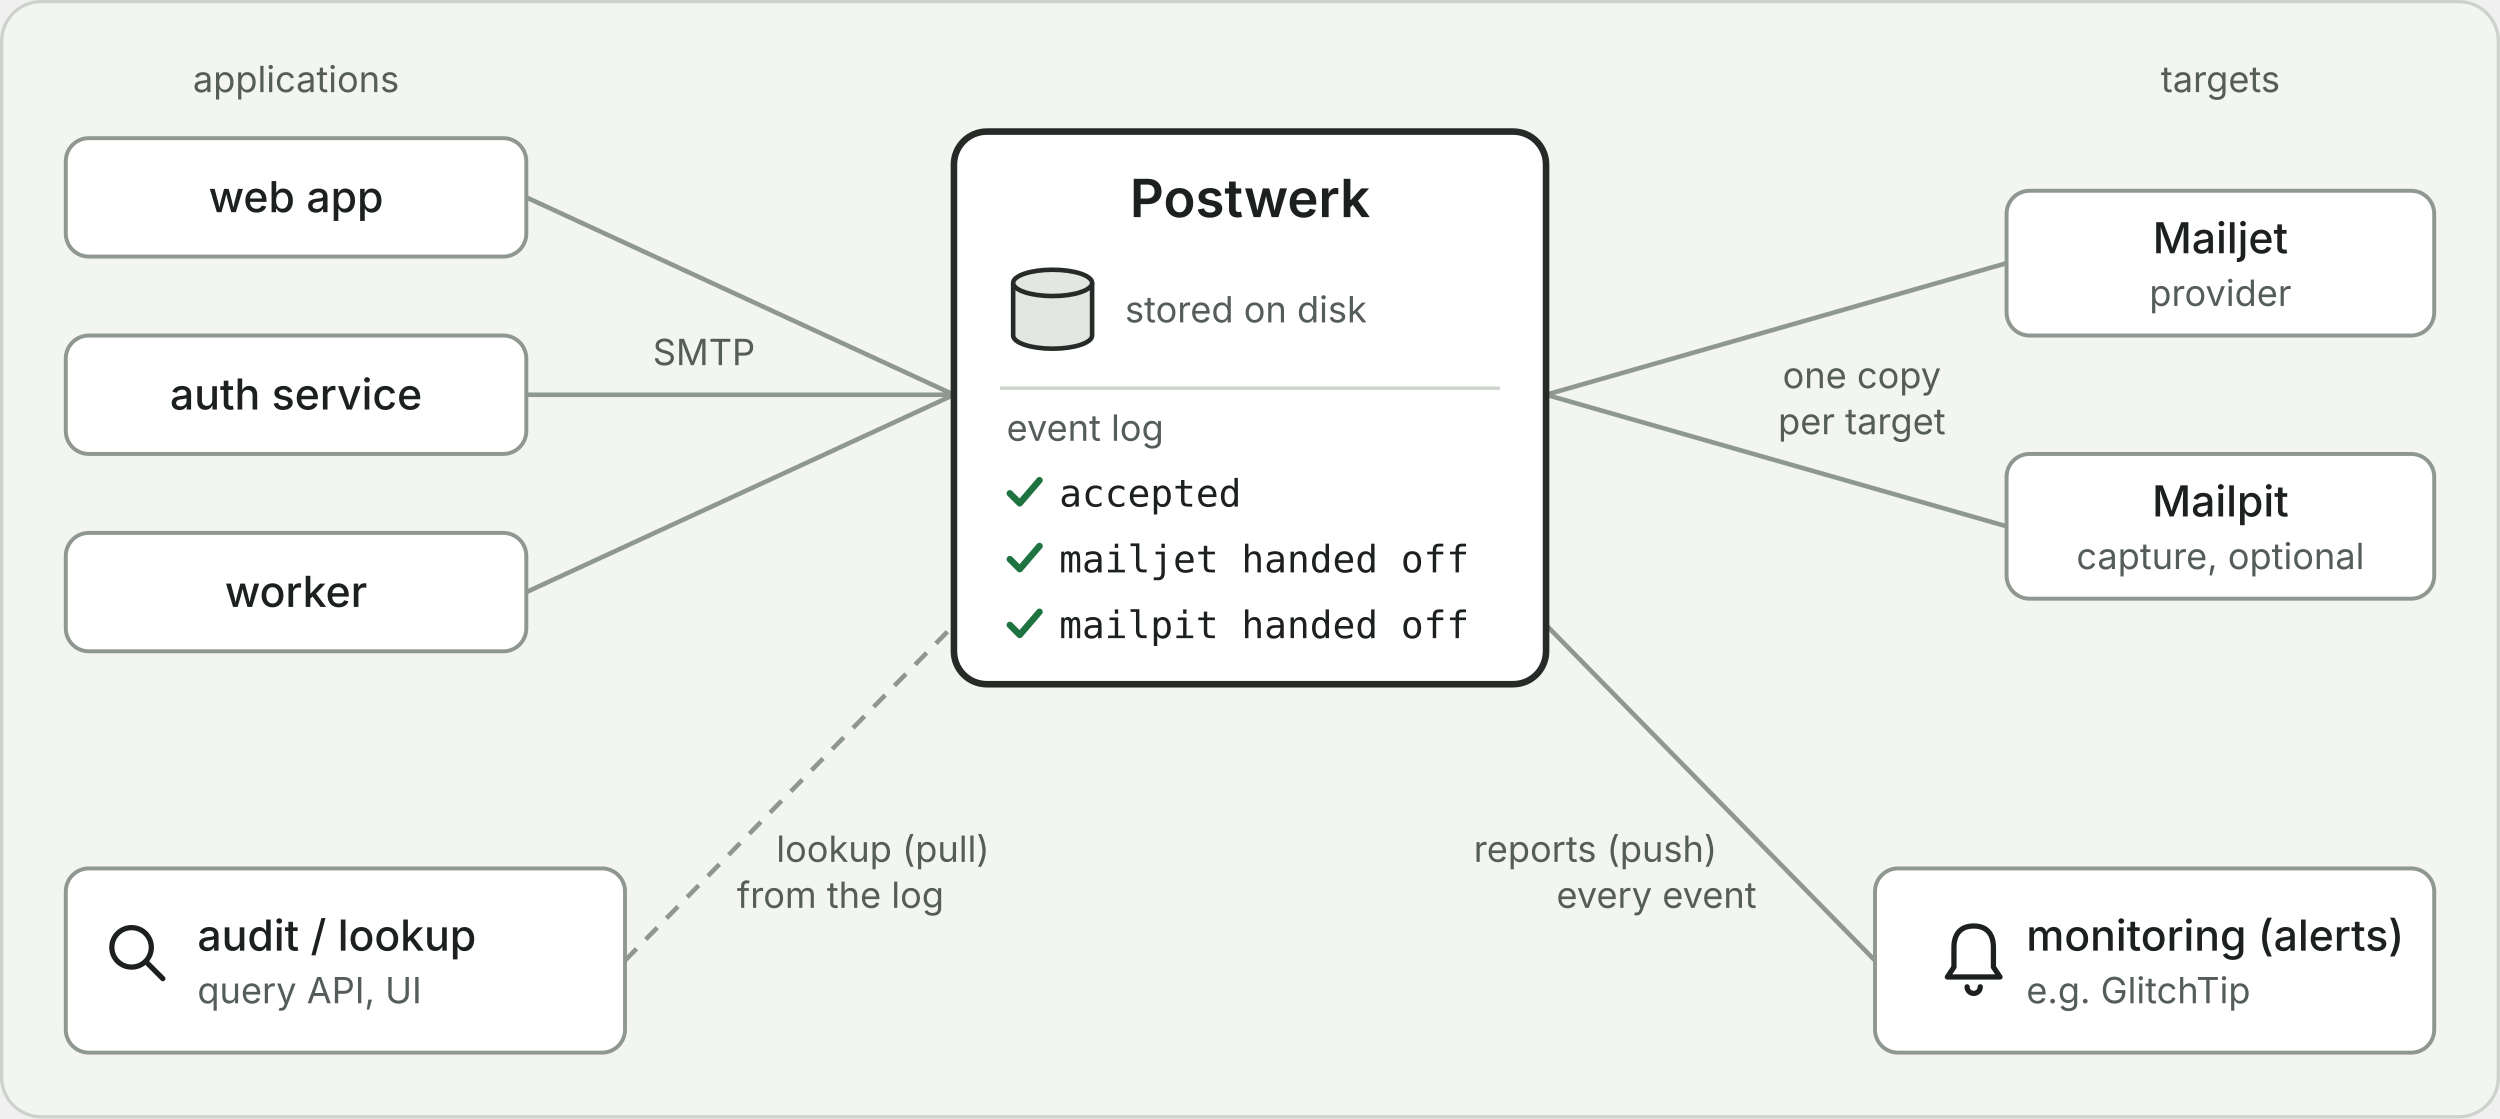
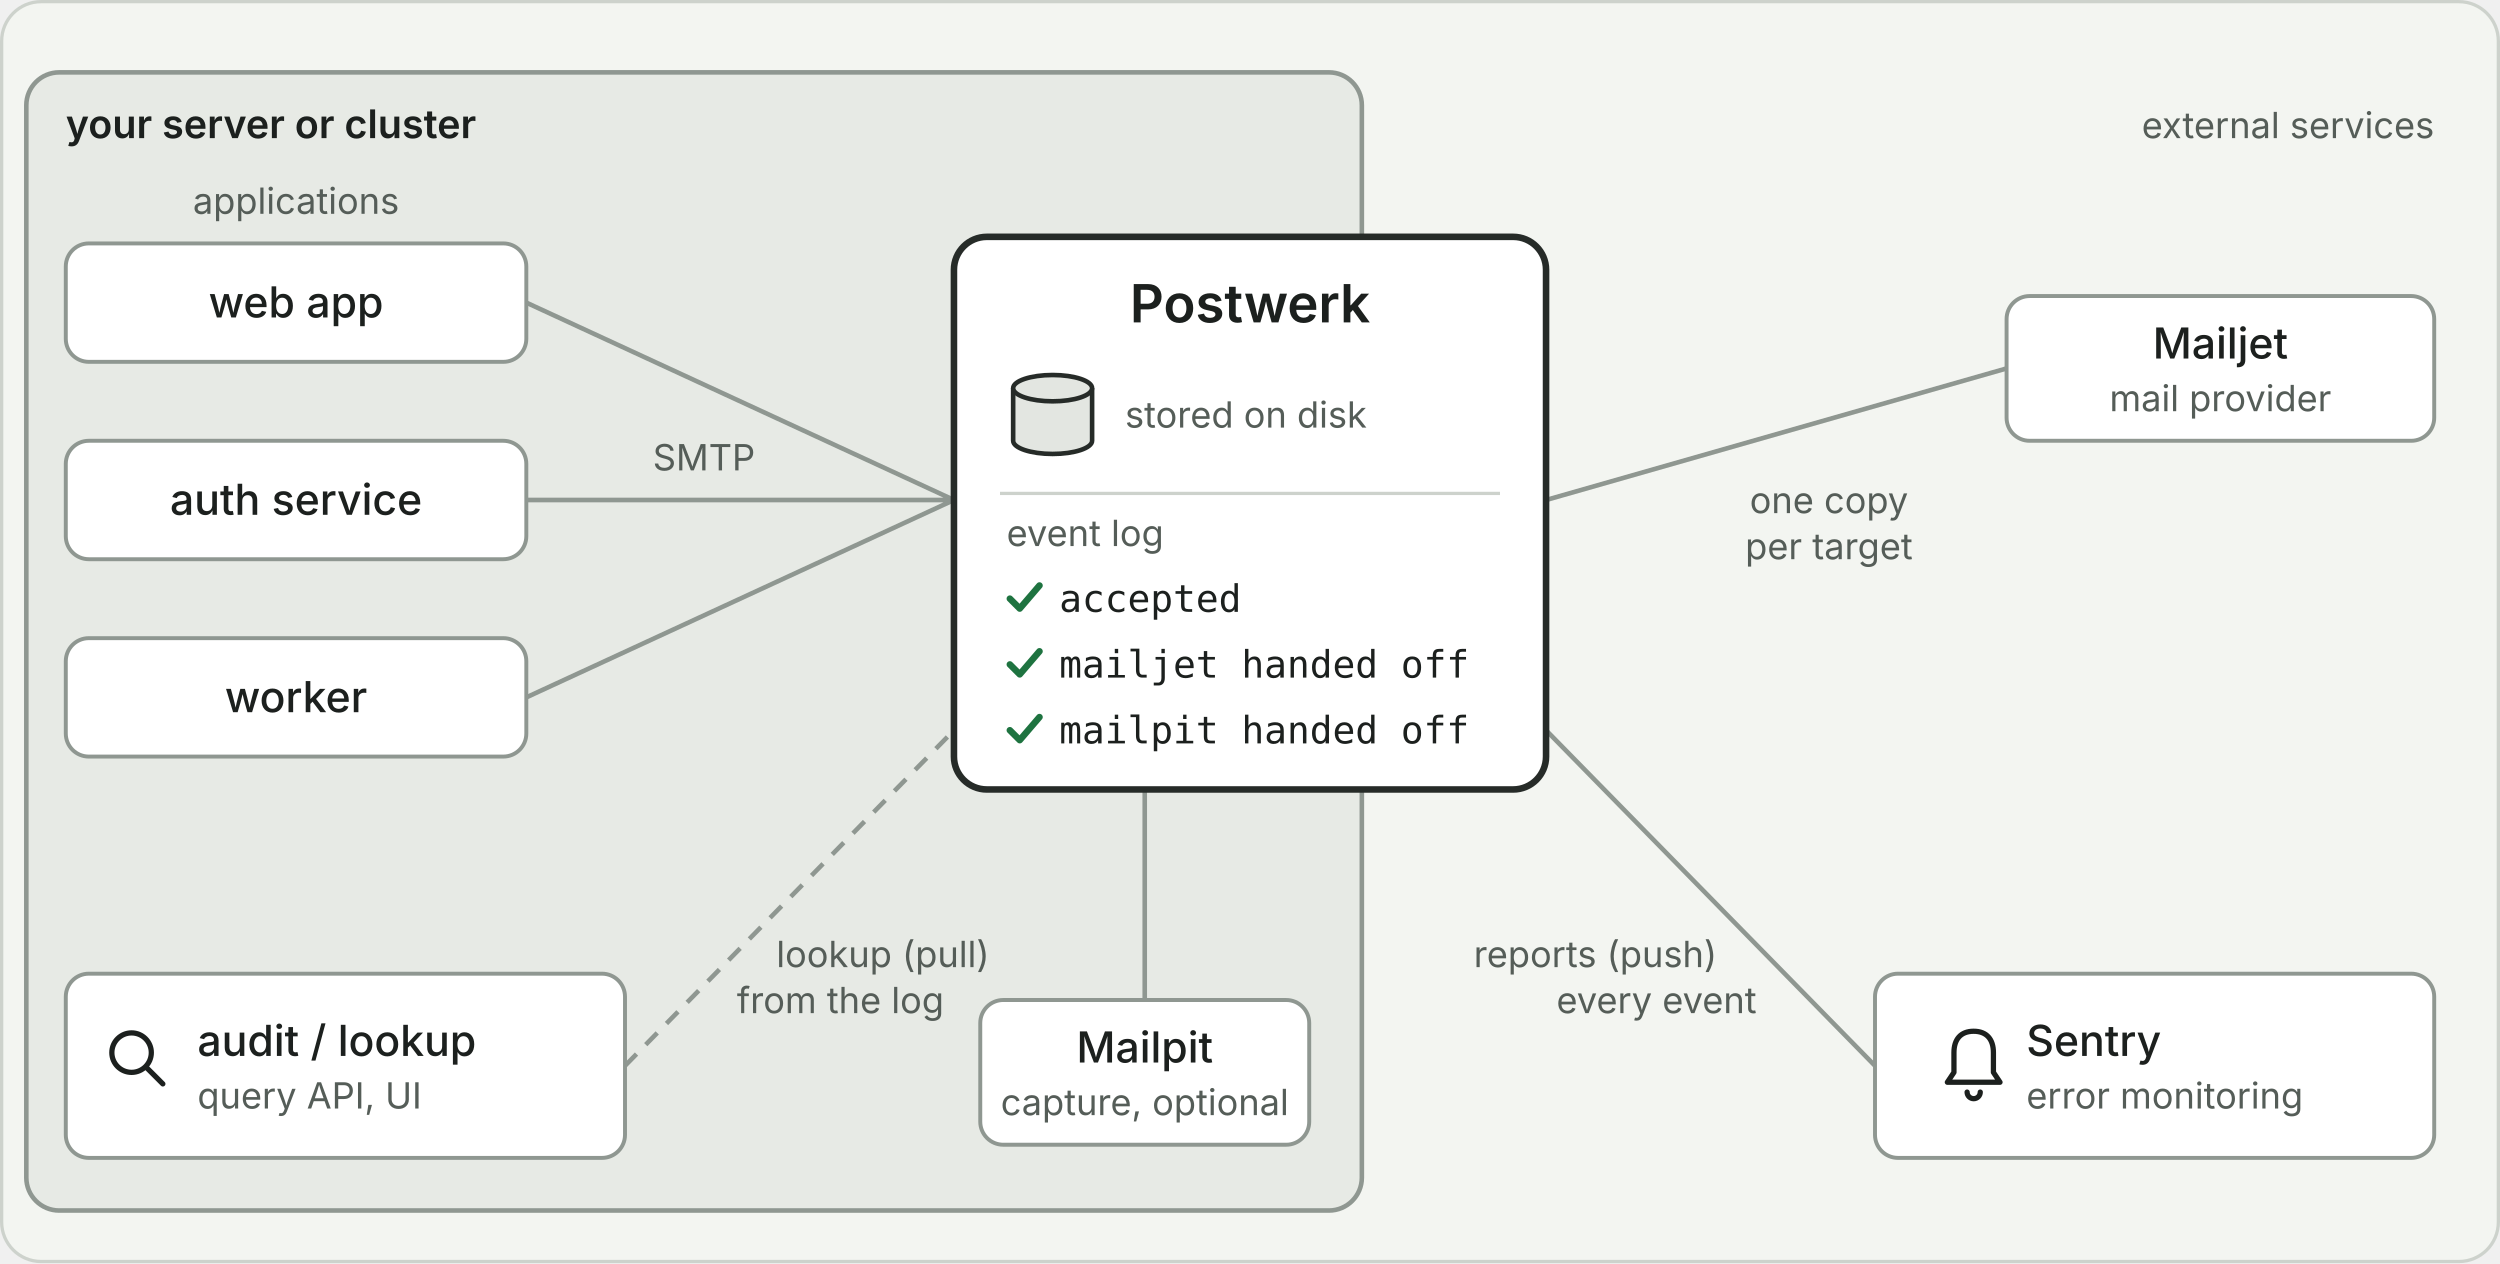
- <svg xmlns="http://www.w3.org/2000/svg" viewBox="0 0 760 340" width="760" height="340" role="img" aria-labelledby="t d">
+ <svg xmlns="http://www.w3.org/2000/svg" viewBox="0 0 760 384" width="760" height="384" role="img" aria-labelledby="t d">
  <style>
    .card   { fill: #f3f5f1; stroke: #cdd2cc; }
+     .zone   { fill: #e7eae5; stroke: #8f9791; stroke-width: 1.4; }
    .box    { fill: #ffffff; stroke: #8f9791; stroke-width: 1.2; }
    .core   { fill: #ffffff; stroke: #262b28; stroke-width: 2; }
    .edge   { fill: none; stroke: #8f9791; stroke-width: 1.4; }
    .plan   { stroke-dasharray: 5 4; }
    .txt    { fill: #1c201e; font: 500 13px system-ui, -apple-system, "Segoe UI", sans-serif; }
    .title  { fill: #1c201e; font: 600 16px system-ui, -apple-system, "Segoe UI", sans-serif; }
+     .zlabel { fill: #1c201e; font: 600 12px system-ui, -apple-system, "Segoe UI", sans-serif; }
    .muted  { fill: #555d58; font: 400 11px system-ui, -apple-system, "Segoe UI", sans-serif; }
    .small  { fill: #555d58; font: 500 10px system-ui, -apple-system, "Segoe UI", sans-serif; }
    .log    { fill: #1c201e; font: 400 11.5px ui-monospace, SFMono-Regular, Menlo, Consolas, monospace; }
    .note   { fill: #1c201e; font: 500 11px system-ui, -apple-system, "Segoe UI", sans-serif; }
    .tick   { fill: none; stroke: #1e7340; stroke-width: 2; stroke-linecap: round; stroke-linejoin: round; }
    .icon   { fill: none; stroke: #1c201e; stroke-width: 1.6; stroke-linecap: round; stroke-linejoin: round; }
    .rule   { stroke: #cdd2cc; stroke-width: 1; }
    .disk   { fill: #e3e6e1; stroke: #262b28; stroke-width: 1.4; }
    .pill   { fill: #f3f5f1; stroke: #8f9791; stroke-width: 1; stroke-dasharray: 3 2; }
    .mail   { fill: #1f5fa8; }
    .evt    { fill: #8f9791; }
    .hl     { fill: none; stroke: #1f5fa8; stroke-width: 2; opacity: 0; }
    .scan   { fill: #1f5fa8; fill-opacity: 0.08; stroke: #1f5fa8; stroke-width: 1.4; opacity: 0; }
    .bad    { fill: #b42318; }
    .badln  { fill: none; stroke: #b42318; stroke-width: 2; stroke-linecap: round; }
    .badtxt { fill: #b42318; }
    .badbox { fill: none; stroke: #b42318; stroke-width: 2; }

    @media (prefers-color-scheme: dark) {
      .card  { fill: #232825; stroke: #3a423d; }
+       .zone  { fill: #2b312d; stroke: #5e6862; }
      .box   { fill: #1b1f1d; stroke: #5e6862; }
      .core  { fill: #1b1f1d; stroke: #e4e8e3; }
      .edge  { stroke: #5e6862; }
-       .txt, .title, .log, .note { fill: #e4e8e3; }
+       .txt, .title, .zlabel, .log, .note { fill: #e4e8e3; }
      .muted, .small { fill: #a0a9a2; }
      .tick  { stroke: #5cc489; }
      .icon  { stroke: #e4e8e3; }
      .rule  { stroke: #3a423d; }
      .disk  { fill: #2b312d; stroke: #e4e8e3; }
      .pill  { fill: #232825; stroke: #5e6862; }
      .mail  { fill: #7fb2f0; }
      .evt   { fill: #5e6862; }
      .hl    { stroke: #7fb2f0; }
      .scan  { fill: #7fb2f0; stroke: #7fb2f0; }
      .bad   { fill: #ff8a73; }
      .badln { stroke: #ff8a73; }
      .badtxt { fill: #ff8a73; }
      .badbox { stroke: #ff8a73; }
    }

    /* 10 s loop. Round 1 (0-37 %): a mail is delivered to both targets, every
       event goes out as a quiet report. Round 2 (38-100 %): Mailjet answers 550,
       the error event raises an alert, a lookup reads the history. */
    .in1, .in2, .outA, .outB, .rep1, .rep2, .rep3, .reply, .alarm, .ask, .answer { opacity: 0; }
    .in1    { animation: in1 10s linear infinite; }
    .in2    { animation: in2 10s linear infinite; }
    .outA   { animation: outA 10s linear infinite; }
    .outB   { animation: outB 10s linear infinite; }
    .store  { animation: store 10s linear infinite; }
    .row1   { animation: row1 10s linear infinite; }
    .row2   { animation: row2 10s linear infinite; }
    .row2x  { opacity: 0; animation: row2x 10s linear infinite; }
    .row3   { animation: row3 10s linear infinite; }
    .hlA    { animation: hitA 10s linear infinite; }
    .hlB    { animation: hitB 10s linear infinite; }
    .rep1   { animation: rep1 10s linear infinite; }
    .rep2   { animation: rep2 10s linear infinite; }
    .rep3   { animation: rep3 10s linear infinite; }
    .reply  { animation: reply 10s linear infinite; }
    .errA   { opacity: 0; animation: errA 10s linear infinite; }
    .alarm  { animation: alarm 10s linear infinite; }
    .alert  { opacity: 0; animation: alert 10s linear infinite; }
    .bell   { transform-box: fill-box; transform-origin: 50% 0; animation: ring 10s linear infinite; }
    .ask    { animation: ask 10s linear infinite; }
    .askq   { opacity: 0; animation: askq 10s linear infinite; }
    .scan   { animation: scan 10s linear infinite; }
    .answer { animation: answer 10s linear infinite; }
    .hlQ    { animation: hitQ 10s linear infinite; }

    @keyframes in1 {
-       0%   { transform: translate(162px, 60.9px); opacity: 0; }
-       2%   { transform: translate(166px, 62.8px); opacity: 1; }
-       10%  { transform: translate(282px, 116.3px); opacity: 1; }
-       12%, 100% { transform: translate(288px, 119.1px); opacity: 0; }
+       0%   { transform: translate(162px, 92.9px); opacity: 0; }
+       2%   { transform: translate(166px, 94.8px); opacity: 1; }
+       10%  { transform: translate(282px, 148.3px); opacity: 1; }
+       12%, 100% { transform: translate(288px, 151.1px); opacity: 0; }
    }
    @keyframes in2 {
-       0%, 38% { transform: translate(162px, 120px); opacity: 0; }
-       40%  { transform: translate(166px, 120px); opacity: 1; }
-       48%  { transform: translate(282px, 120px); opacity: 1; }
-       50%, 100% { transform: translate(288px, 120px); opacity: 0; }
+       0%, 38% { transform: translate(162px, 152px); opacity: 0; }
+       40%  { transform: translate(166px, 152px); opacity: 1; }
+       48%  { transform: translate(282px, 152px); opacity: 1; }
+       50%, 100% { transform: translate(288px, 152px); opacity: 0; }
    }
    @keyframes store {
      0%, 11%  { opacity: 0.55; }
      13%, 19% { opacity: 1; }
      23%, 50% { opacity: 0.55; }
      51%, 57% { opacity: 1; }
      61%, 100% { opacity: 0.55; }
    }
    @keyframes row1 {
      0%, 11%  { opacity: 0.18; }
      13%, 35% { opacity: 1; }
      37%, 50% { opacity: 0.18; }
      52%, 96% { opacity: 1; }
      99%, 100% { opacity: 0.18; }
    }
    @keyframes row2 {
      0%, 26%  { opacity: 0.18; }
      28%, 35% { opacity: 1; }
      37%, 67% { opacity: 0.18; }
      69%, 97% { opacity: 0; }
      100%     { opacity: 0.18; }
    }
    @keyframes row2x {
      0%, 69%  { opacity: 0; }
      71%, 96% { opacity: 1; }
      99%, 100% { opacity: 0; }
    }
    @keyframes row3 {
      0%, 26%  { opacity: 0.18; }
      28%, 35% { opacity: 1; }
      37%, 65% { opacity: 0.18; }
      67%, 96% { opacity: 1; }
      99%, 100% { opacity: 0.18; }
    }
+     /* one copy leaves the frame for Mailjet */
    @keyframes outA {
-       0%, 16% { transform: translate(472px, 120px); opacity: 0; }
-       17%  { transform: translate(478px, 117.7px); opacity: 1; }
-       26%  { transform: translate(606px, 81.1px); opacity: 1; }
-       27%  { transform: translate(612px, 79.4px); opacity: 0; }
-       28%, 55% { transform: translate(472px, 120px); opacity: 0; }
-       56%  { transform: translate(478px, 117.7px); opacity: 1; }
-       64%  { transform: translate(606px, 81.1px); opacity: 1; }
-       65%, 100% { transform: translate(612px, 79.4px); opacity: 0; }
-     }
+       0%, 16% { transform: translate(472px, 152px); opacity: 0; }
+       17%  { transform: translate(478px, 149.7px); opacity: 1; }
+       26%  { transform: translate(606px, 113.1px); opacity: 1; }
+       27%  { transform: translate(612px, 111.4px); opacity: 0; }
+       28%, 55% { transform: translate(472px, 152px); opacity: 0; }
+       56%  { transform: translate(478px, 149.7px); opacity: 1; }
+       64%  { transform: translate(606px, 113.1px); opacity: 1; }
+       65%, 100% { transform: translate(612px, 111.4px); opacity: 0; }
+     }
+     /* one copy stays inside, for Mailpit */
    @keyframes outB {
-       0%, 16% { transform: translate(472px, 120px); opacity: 0; }
-       17%  { transform: translate(478px, 122.3px); opacity: 1; }
-       26%  { transform: translate(606px, 158.9px); opacity: 1; }
-       27%  { transform: translate(612px, 160.6px); opacity: 0; }
-       28%, 55% { transform: translate(472px, 120px); opacity: 0; }
-       56%  { transform: translate(478px, 122.3px); opacity: 1; }
-       64%  { transform: translate(606px, 158.9px); opacity: 1; }
-       65%, 100% { transform: translate(612px, 160.6px); opacity: 0; }
+       0%, 16% { transform: translate(348px, 242px); opacity: 0; }
+       17%  { transform: translate(348px, 246px); opacity: 1; }
+       26%  { transform: translate(348px, 298px); opacity: 1; }
+       27%  { transform: translate(348px, 302px); opacity: 0; }
+       28%, 55% { transform: translate(348px, 242px); opacity: 0; }
+       56%  { transform: translate(348px, 246px); opacity: 1; }
+       64%  { transform: translate(348px, 298px); opacity: 1; }
+       65%, 100% { transform: translate(348px, 302px); opacity: 0; }
    }
    @keyframes hitA {
      0%, 26%  { opacity: 0; }
      28%, 33% { opacity: 1; }
      36%, 100% { opacity: 0; }
    }
    @keyframes hitB {
      0%, 26%  { opacity: 0; }
      28%, 33% { opacity: 1; }
      36%, 64% { opacity: 0; }
      66%, 71% { opacity: 1; }
      74%, 100% { opacity: 0; }
    }
    /* quiet reports: one small dot per event, no alert */
    @keyframes rep1 {
-       0%, 13% { transform: translate(474px, 192px); opacity: 0; }
-       14%  { transform: translate(477px, 195px); opacity: 1; }
-       21%  { transform: translate(563px, 283px); opacity: 1; }
-       22%, 100% { transform: translate(566px, 286px); opacity: 0; }
+       0%, 13% { transform: translate(474px, 224px); opacity: 0; }
+       14%  { transform: translate(477px, 227px); opacity: 1; }
+       21%  { transform: translate(563px, 315px); opacity: 1; }
+       22%, 100% { transform: translate(566px, 318px); opacity: 0; }
    }
    @keyframes rep2 {
-       0%, 28% { transform: translate(474px, 192px); opacity: 0; }
-       29%  { transform: translate(477px, 195px); opacity: 1; }
-       36%  { transform: translate(563px, 283px); opacity: 1; }
-       37%, 100% { transform: translate(566px, 286px); opacity: 0; }
+       0%, 28% { transform: translate(474px, 224px); opacity: 0; }
+       29%  { transform: translate(477px, 227px); opacity: 1; }
+       36%  { transform: translate(563px, 315px); opacity: 1; }
+       37%, 100% { transform: translate(566px, 318px); opacity: 0; }
    }
    @keyframes rep3 {
-       0%, 52% { transform: translate(474px, 192px); opacity: 0; }
-       53%  { transform: translate(477px, 195px); opacity: 1; }
-       60%  { transform: translate(563px, 283px); opacity: 1; }
-       61%, 100% { transform: translate(566px, 286px); opacity: 0; }
+       0%, 52% { transform: translate(474px, 224px); opacity: 0; }
+       53%  { transform: translate(477px, 227px); opacity: 1; }
+       60%  { transform: translate(563px, 315px); opacity: 1; }
+       61%, 100% { transform: translate(566px, 318px); opacity: 0; }
    }
    /* Mailjet answers with an error */
    @keyframes reply {
-       0%, 65% { transform: translate(606px, 81.1px); opacity: 0; }
-       66%  { transform: translate(600px, 82.8px); opacity: 1; }
-       69%  { transform: translate(484px, 116.3px); opacity: 1; }
-       70%, 100% { transform: translate(478px, 117.7px); opacity: 0; }
+       0%, 65% { transform: translate(606px, 113.1px); opacity: 0; }
+       66%  { transform: translate(600px, 114.8px); opacity: 1; }
+       69%  { transform: translate(484px, 148.3px); opacity: 1; }
+       70%, 100% { transform: translate(478px, 149.7px); opacity: 0; }
    }
    @keyframes errA {
      0%, 64%  { opacity: 0; }
      66%, 92% { opacity: 1; }
      96%, 100% { opacity: 0; }
    }
    /* the error event goes out and raises an alert */
    @keyframes alarm {
-       0%, 71% { transform: translate(474px, 192px); opacity: 0; }
-       72%  { transform: translate(477px, 195px); opacity: 1; }
-       78%  { transform: translate(563px, 283px); opacity: 1; }
-       79%, 100% { transform: translate(566px, 286px); opacity: 0; }
+       0%, 71% { transform: translate(474px, 224px); opacity: 0; }
+       72%  { transform: translate(477px, 227px); opacity: 1; }
+       78%  { transform: translate(563px, 315px); opacity: 1; }
+       79%, 100% { transform: translate(566px, 318px); opacity: 0; }
    }
    @keyframes alert {
      0%, 78.5% { opacity: 0; }
      80%, 94% { opacity: 1; }
      97%, 100% { opacity: 0; }
    }
    @keyframes ring {
      0%, 79% { transform: rotate(0deg); }
      80.5% { transform: rotate(14deg); }
      82%   { transform: rotate(-12deg); }
      83.5% { transform: rotate(9deg); }
      85%   { transform: rotate(-6deg); }
      86.5%, 100% { transform: rotate(0deg); }
    }
    /* someone asks what happened; Postwerk answers from the event log */
    @keyframes askq {
      0%, 80%  { opacity: 0; }
      82%, 96% { opacity: 1; }
      99%, 100% { opacity: 0; }
    }
    @keyframes ask {
-       0%, 81% { transform: translate(192px, 288px); opacity: 0; }
-       82%  { transform: translate(195px, 285px); opacity: 1; }
-       86%  { transform: translate(283px, 195px); opacity: 1; }
-       87%, 100% { transform: translate(286px, 192px); opacity: 0; }
+       0%, 81% { transform: translate(192px, 320px); opacity: 0; }
+       82%  { transform: translate(195px, 317px); opacity: 1; }
+       86%  { transform: translate(283px, 227px); opacity: 1; }
+       87%, 100% { transform: translate(286px, 224px); opacity: 0; }
    }
    @keyframes scan {
      0%, 86%  { opacity: 0; }
      88%, 92% { opacity: 1; }
      95%, 100% { opacity: 0; }
    }
    @keyframes answer {
-       0%, 89% { transform: translate(286px, 192px); opacity: 0; }
-       90%  { transform: translate(283px, 195px); opacity: 1; }
-       95%  { transform: translate(195px, 285px); opacity: 1; }
-       96%, 100% { transform: translate(192px, 288px); opacity: 0; }
+       0%, 89% { transform: translate(286px, 224px); opacity: 0; }
+       90%  { transform: translate(283px, 227px); opacity: 1; }
+       95%  { transform: translate(195px, 317px); opacity: 1; }
+       96%, 100% { transform: translate(192px, 320px); opacity: 0; }
    }
    @keyframes hitQ {
      0%, 95%  { opacity: 0; }
      97%      { opacity: 1; }
      100%     { opacity: 0; }
    }

    @media (prefers-reduced-motion: reduce) {
      .in1, .in2, .outA, .outB, .store, .row1, .row2, .row2x, .row3, .hlA, .hlB, .rep1, .rep2, .rep3,
      .reply, .errA, .alarm, .alert, .bell, .ask, .askq, .scan, .answer, .hlQ { animation: none; }
-       /* static picture of round 2: Mailjet failed, monitoring alerted, lookup asked */
+       /* static picture of round 2: Mailjet failed, Sentry alerted, lookup asked */
      .row2 { opacity: 0; }
      .row2x, .errA, .alert, .askq { opacity: 1; }
    }
  </style>
-   <rect class="card" x="0.5" y="0.5" width="759" height="339" rx="12" />
-   <path class="edge" d="M160 60 L290 120 M160 120 L290 120 M160 180 L290 120" />
-   <path class="edge" d="M470 120 L610 80 M470 120 L610 160" />
-   <path class="edge" d="M470 190 L570 292" />
-   <path class="edge plan" d="M190 292 L290 190" />
-   <text class="muted" x="214" y="111" text-anchor="middle">SMTP</text>
-   <text class="muted" x="566" y="118" text-anchor="middle">one copy</text>
-   <text class="muted" x="566" y="132" text-anchor="middle">per target</text>
-   <text class="muted" x="522" y="262" text-anchor="end">reports (push)</text>
-   <text class="muted" x="534" y="276" text-anchor="end">every event</text>
-   <text class="muted" x="236" y="262">lookup (pull)</text>
-   <text class="muted" x="224" y="276">from the log</text>
-   <rect class="box" x="20" y="42" width="140" height="36" rx="7" />
-   <text class="txt" x="90" y="64.5" text-anchor="middle">web app</text>
-   <rect class="box" x="20" y="102" width="140" height="36" rx="7" />
-   <text class="txt" x="90" y="124.5" text-anchor="middle">auth service</text>
-   <rect class="box" x="20" y="162" width="140" height="36" rx="7" />
-   <text class="txt" x="90" y="184.5" text-anchor="middle">worker</text>
-   <text class="muted" x="90" y="28" text-anchor="middle">applications</text>
-   <rect class="core" x="290" y="40" width="180" height="168" rx="10" />
-   <text class="title" x="380" y="66" text-anchor="middle">Postwerk</text>
+   <rect class="card" x="0.5" y="0.5" width="759" height="383" rx="12" />
+   <rect class="zone" x="8" y="22" width="406" height="346" rx="10" />
+   <text class="zlabel" x="20" y="42">your server or cluster</text>
+   <text class="muted" x="740" y="42" text-anchor="end">external services</text>
+   <path class="edge" d="M160 92 L290 152 M160 152 L290 152 M160 212 L290 152" />
+   <path class="edge" d="M470 152 L610 112" />
+   <path class="edge" d="M348 240 L348 304" />
+   <path class="edge" d="M470 222 L570 324" />
+   <path class="edge plan" d="M190 324 L290 222" />
+   <text class="muted" x="214" y="143" text-anchor="middle">SMTP</text>
+   <text class="muted" x="556" y="156" text-anchor="middle">one copy</text>
+   <text class="muted" x="556" y="170" text-anchor="middle">per target</text>
+   <text class="muted" x="522" y="294" text-anchor="end">reports (push)</text>
+   <text class="muted" x="534" y="308" text-anchor="end">every event</text>
+   <text class="muted" x="236" y="294">lookup (pull)</text>
+   <text class="muted" x="224" y="308">from the log</text>
+   <rect class="box" x="20" y="74" width="140" height="36" rx="7" />
+   <text class="txt" x="90" y="96.5" text-anchor="middle">web app</text>
+   <rect class="box" x="20" y="134" width="140" height="36" rx="7" />
+   <text class="txt" x="90" y="156.5" text-anchor="middle">auth service</text>
+   <rect class="box" x="20" y="194" width="140" height="36" rx="7" />
+   <text class="txt" x="90" y="216.5" text-anchor="middle">worker</text>
+   <text class="muted" x="90" y="65" text-anchor="middle">applications</text>
+   <rect class="core" x="290" y="72" width="180" height="168" rx="10" />
+   <text class="title" x="380" y="98" text-anchor="middle">Postwerk</text>
  <g class="store">
-     <path class="disk" d="M308 86 v16 a12 4 0 0 0 24 0 v-16" />
-     <ellipse class="disk" cx="320" cy="86" rx="12" ry="4" />
-     <text class="muted" x="342" y="98">stored on disk</text>
-   </g>
-   <line class="rule" x1="304" y1="118" x2="456" y2="118" />
-   <text class="muted" x="306" y="134">event log</text>
-   <rect class="scan" x="300" y="142" width="160" height="58" rx="5" />
+     <path class="disk" d="M308 118 v16 a12 4 0 0 0 24 0 v-16" />
+     <ellipse class="disk" cx="320" cy="118" rx="12" ry="4" />
+     <text class="muted" x="342" y="130">stored on disk</text>
+   </g>
+   <line class="rule" x1="304" y1="150" x2="456" y2="150" />
+   <text class="muted" x="306" y="166">event log</text>
+   <rect class="scan" x="300" y="174" width="160" height="58" rx="5" />
  <g class="row1">
-     <path class="tick" d="M307 150 l3 3 l6 -7" />
-     <text class="log" x="322" y="154">accepted</text>
+     <path class="tick" d="M307 182 l3 3 l6 -7" />
+     <text class="log" x="322" y="186">accepted</text>
  </g>
  <g class="row2">
-     <path class="tick" d="M307 170 l3 3 l6 -7" />
-     <text class="log" x="322" y="174">mailjet  handed off</text>
+     <path class="tick" d="M307 202 l3 3 l6 -7" />
+     <text class="log" x="322" y="206">mailjet  handed off</text>
  </g>
  <g class="row2x">
-     <path class="badln" d="M308 165 l7 7 m0 -7 l-7 7" />
-     <text class="log badtxt" x="322" y="174">mailjet  failed 550</text>
+     <path class="badln" d="M308 197 l7 7 m0 -7 l-7 7" />
+     <text class="log badtxt" x="322" y="206">mailjet  failed 550</text>
  </g>
  <g class="row3">
-     <path class="tick" d="M307 190 l3 3 l6 -7" />
-     <text class="log" x="322" y="194">mailpit  handed off</text>
-   </g>
-   <rect class="box" x="610" y="58" width="130" height="44" rx="7" />
-   <rect class="hl hlA" x="610" y="58" width="130" height="44" rx="7" />
-   <text class="txt" x="675" y="77" text-anchor="middle">Mailjet</text>
-   <text class="muted" x="675" y="93" text-anchor="middle">provider</text>
+     <path class="tick" d="M307 222 l3 3 l6 -7" />
+     <text class="log" x="322" y="226">mailpit  handed off</text>
+   </g>
+   <rect class="box" x="610" y="90" width="130" height="44" rx="7" />
+   <rect class="hl hlA" x="610" y="90" width="130" height="44" rx="7" />
+   <text class="txt" x="675" y="109" text-anchor="middle">Mailjet</text>
+   <text class="muted" x="675" y="125" text-anchor="middle">mail provider</text>
  <g class="errA">
-     <rect class="badbox" x="610" y="58" width="130" height="44" rx="7" />
-     <text class="note badtxt" x="675" y="118" text-anchor="middle">replies 550</text>
-   </g>
-   <rect class="box" x="610" y="138" width="130" height="44" rx="7" />
-   <rect class="hl hlB" x="610" y="138" width="130" height="44" rx="7" />
-   <text class="txt" x="675" y="157" text-anchor="middle">Mailpit</text>
-   <text class="muted" x="675" y="173" text-anchor="middle">capture, optional</text>
-   <text class="muted" x="675" y="28" text-anchor="middle">targets</text>
-   <rect class="box" x="570" y="264" width="170" height="56" rx="7" />
+     <rect class="badbox" x="610" y="90" width="130" height="44" rx="7" />
+     <text class="note badtxt" x="675" y="150" text-anchor="middle">replies 550</text>
+   </g>
+   <rect class="box" x="298" y="304" width="100" height="44" rx="7" />
+   <rect class="hl hlB" x="298" y="304" width="100" height="44" rx="7" />
+   <text class="txt" x="348" y="323" text-anchor="middle">Mailpit</text>
+   <text class="muted" x="348" y="339" text-anchor="middle">capture, optional</text>
+   <rect class="box" x="570" y="296" width="170" height="56" rx="7" />
  <g class="alert">
-     <rect class="badbox" x="570" y="264" width="170" height="56" rx="7" />
-     <text class="note badtxt" x="740" y="252" text-anchor="end">alert: mailjet failed</text>
-     <circle class="bad" cx="599" cy="281" r="3" />
+     <rect class="badbox" x="570" y="296" width="170" height="56" rx="7" />
+     <text class="note badtxt" x="740" y="284" text-anchor="end">alert: mailjet failed</text>
+     <circle class="bad" cx="599" cy="313" r="3" />
  </g>
  <g class="bell">
-     <path class="icon" d="M592 297 h16 l-2 -3 v-6 c0 -4 -2 -6.5 -6 -6.5 c-4 0 -6 2.5 -6 6.5 v6 z" />
-     <path class="icon" d="M598 300 a2 2 0 0 0 4 0" />
-   </g>
-   <text class="txt" x="616" y="289">monitoring (alerts)</text>
-   <text class="muted" x="616" y="305">e.g. GlitchTip</text>
-   <rect class="box" x="20" y="264" width="170" height="56" rx="7" />
-   <rect class="hl hlQ" x="20" y="264" width="170" height="56" rx="7" />
-   <circle class="icon" cx="40" cy="288" r="6" />
-   <path class="icon" d="M44.5 292.5 l5 5" />
-   <text class="txt" x="60" y="289">audit / lookup</text>
-   <text class="muted" x="60" y="305">query API, UI</text>
-   <text class="note askq" x="20" y="252">what happened to mail X?</text>
+     <path class="icon" d="M592 329 h16 l-2 -3 v-6 c0 -4 -2 -6.5 -6 -6.5 c-4 0 -6 2.5 -6 6.5 v6 z" />
+     <path class="icon" d="M598 332 a2 2 0 0 0 4 0" />
+   </g>
+   <text class="txt" x="616" y="321">Sentry</text>
+   <text class="muted" x="616" y="337">error monitoring</text>
+   <rect class="box" x="20" y="296" width="170" height="56" rx="7" />
+   <rect class="hl hlQ" x="20" y="296" width="170" height="56" rx="7" />
+   <circle class="icon" cx="40" cy="320" r="6" />
+   <path class="icon" d="M44.5 324.5 l5 5" />
+   <text class="txt" x="60" y="321">audit / lookup</text>
+   <text class="muted" x="60" y="337">query API, UI</text>
+   <text class="note askq" x="20" y="284">what happened to mail X?</text>
  <circle class="mail in1" cx="0" cy="0" r="5" />
  <circle class="mail in2" cx="0" cy="0" r="5" />
  <circle class="mail outA" cx="0" cy="0" r="5" />
  <circle class="mail outB" cx="0" cy="0" r="5" />
  <circle class="evt rep1" cx="0" cy="0" r="3" />
  <circle class="evt rep2" cx="0" cy="0" r="3" />
  <circle class="evt rep3" cx="0" cy="0" r="3" />
  <circle class="bad reply" cx="0" cy="0" r="4" />
  <circle class="bad alarm" cx="0" cy="0" r="4.5" />
  <circle class="mail ask" cx="0" cy="0" r="3.5" />
  <circle class="mail answer" cx="0" cy="0" r="3.5" />
</svg>
